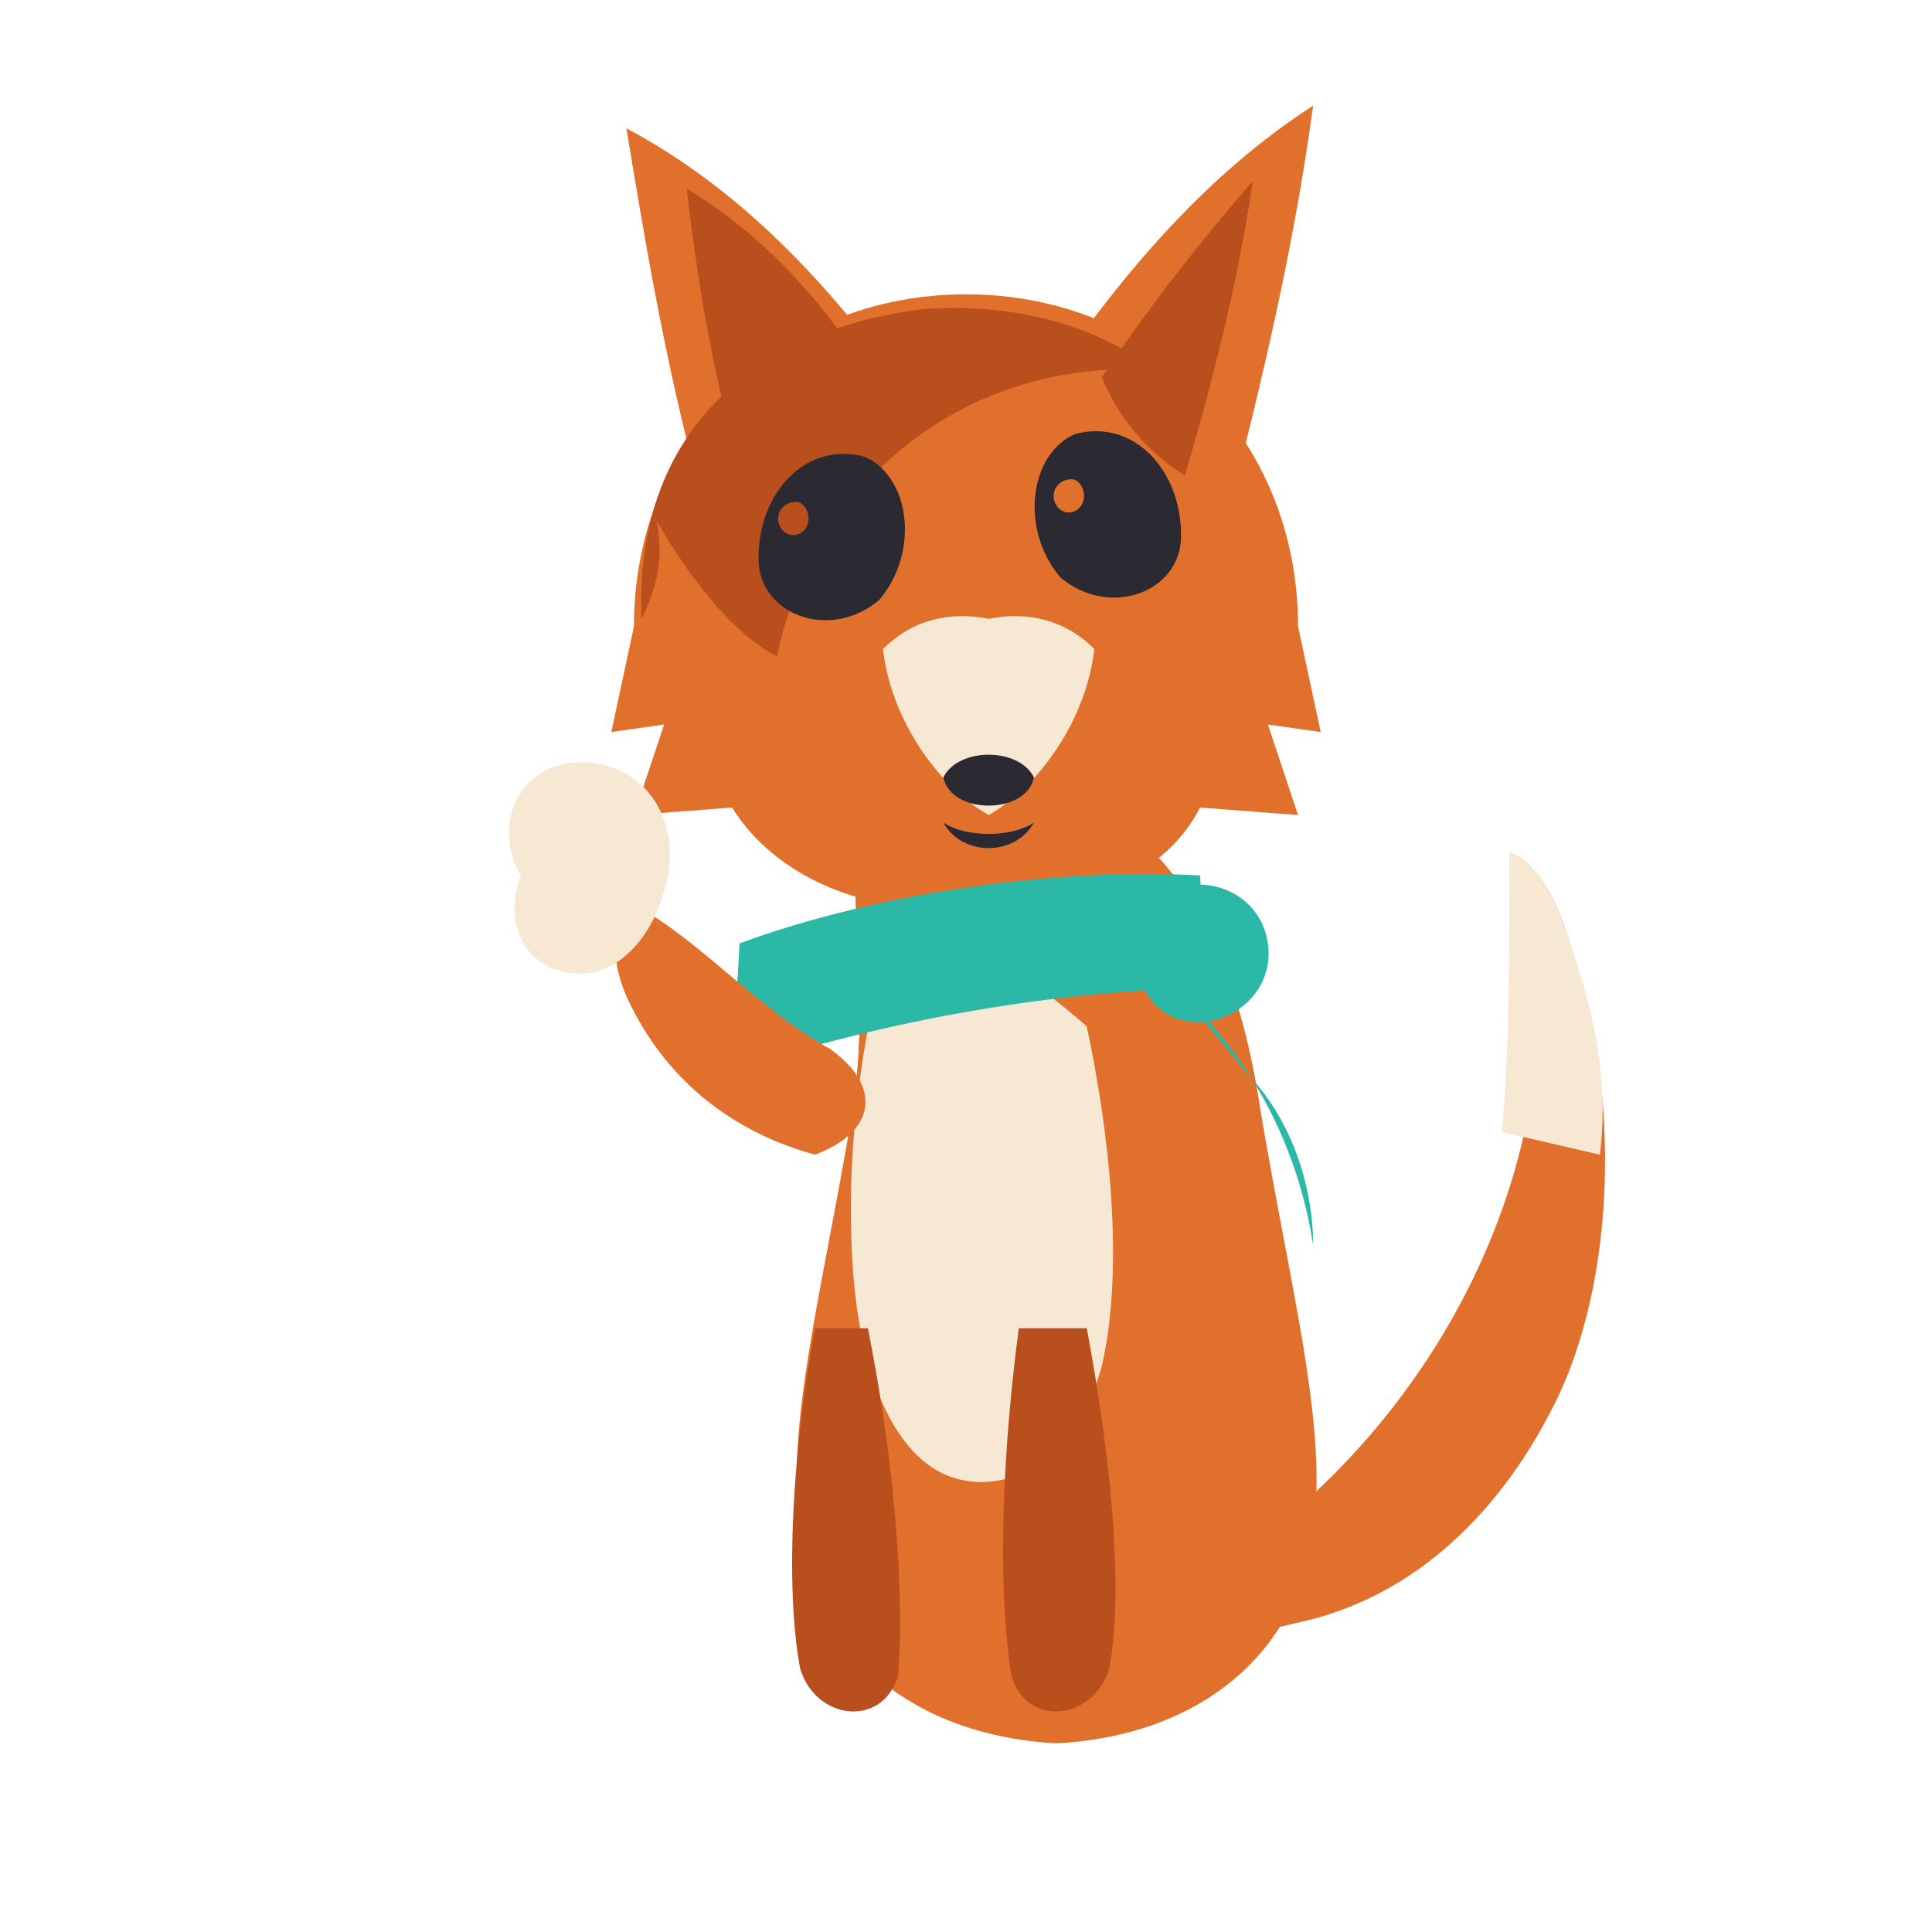
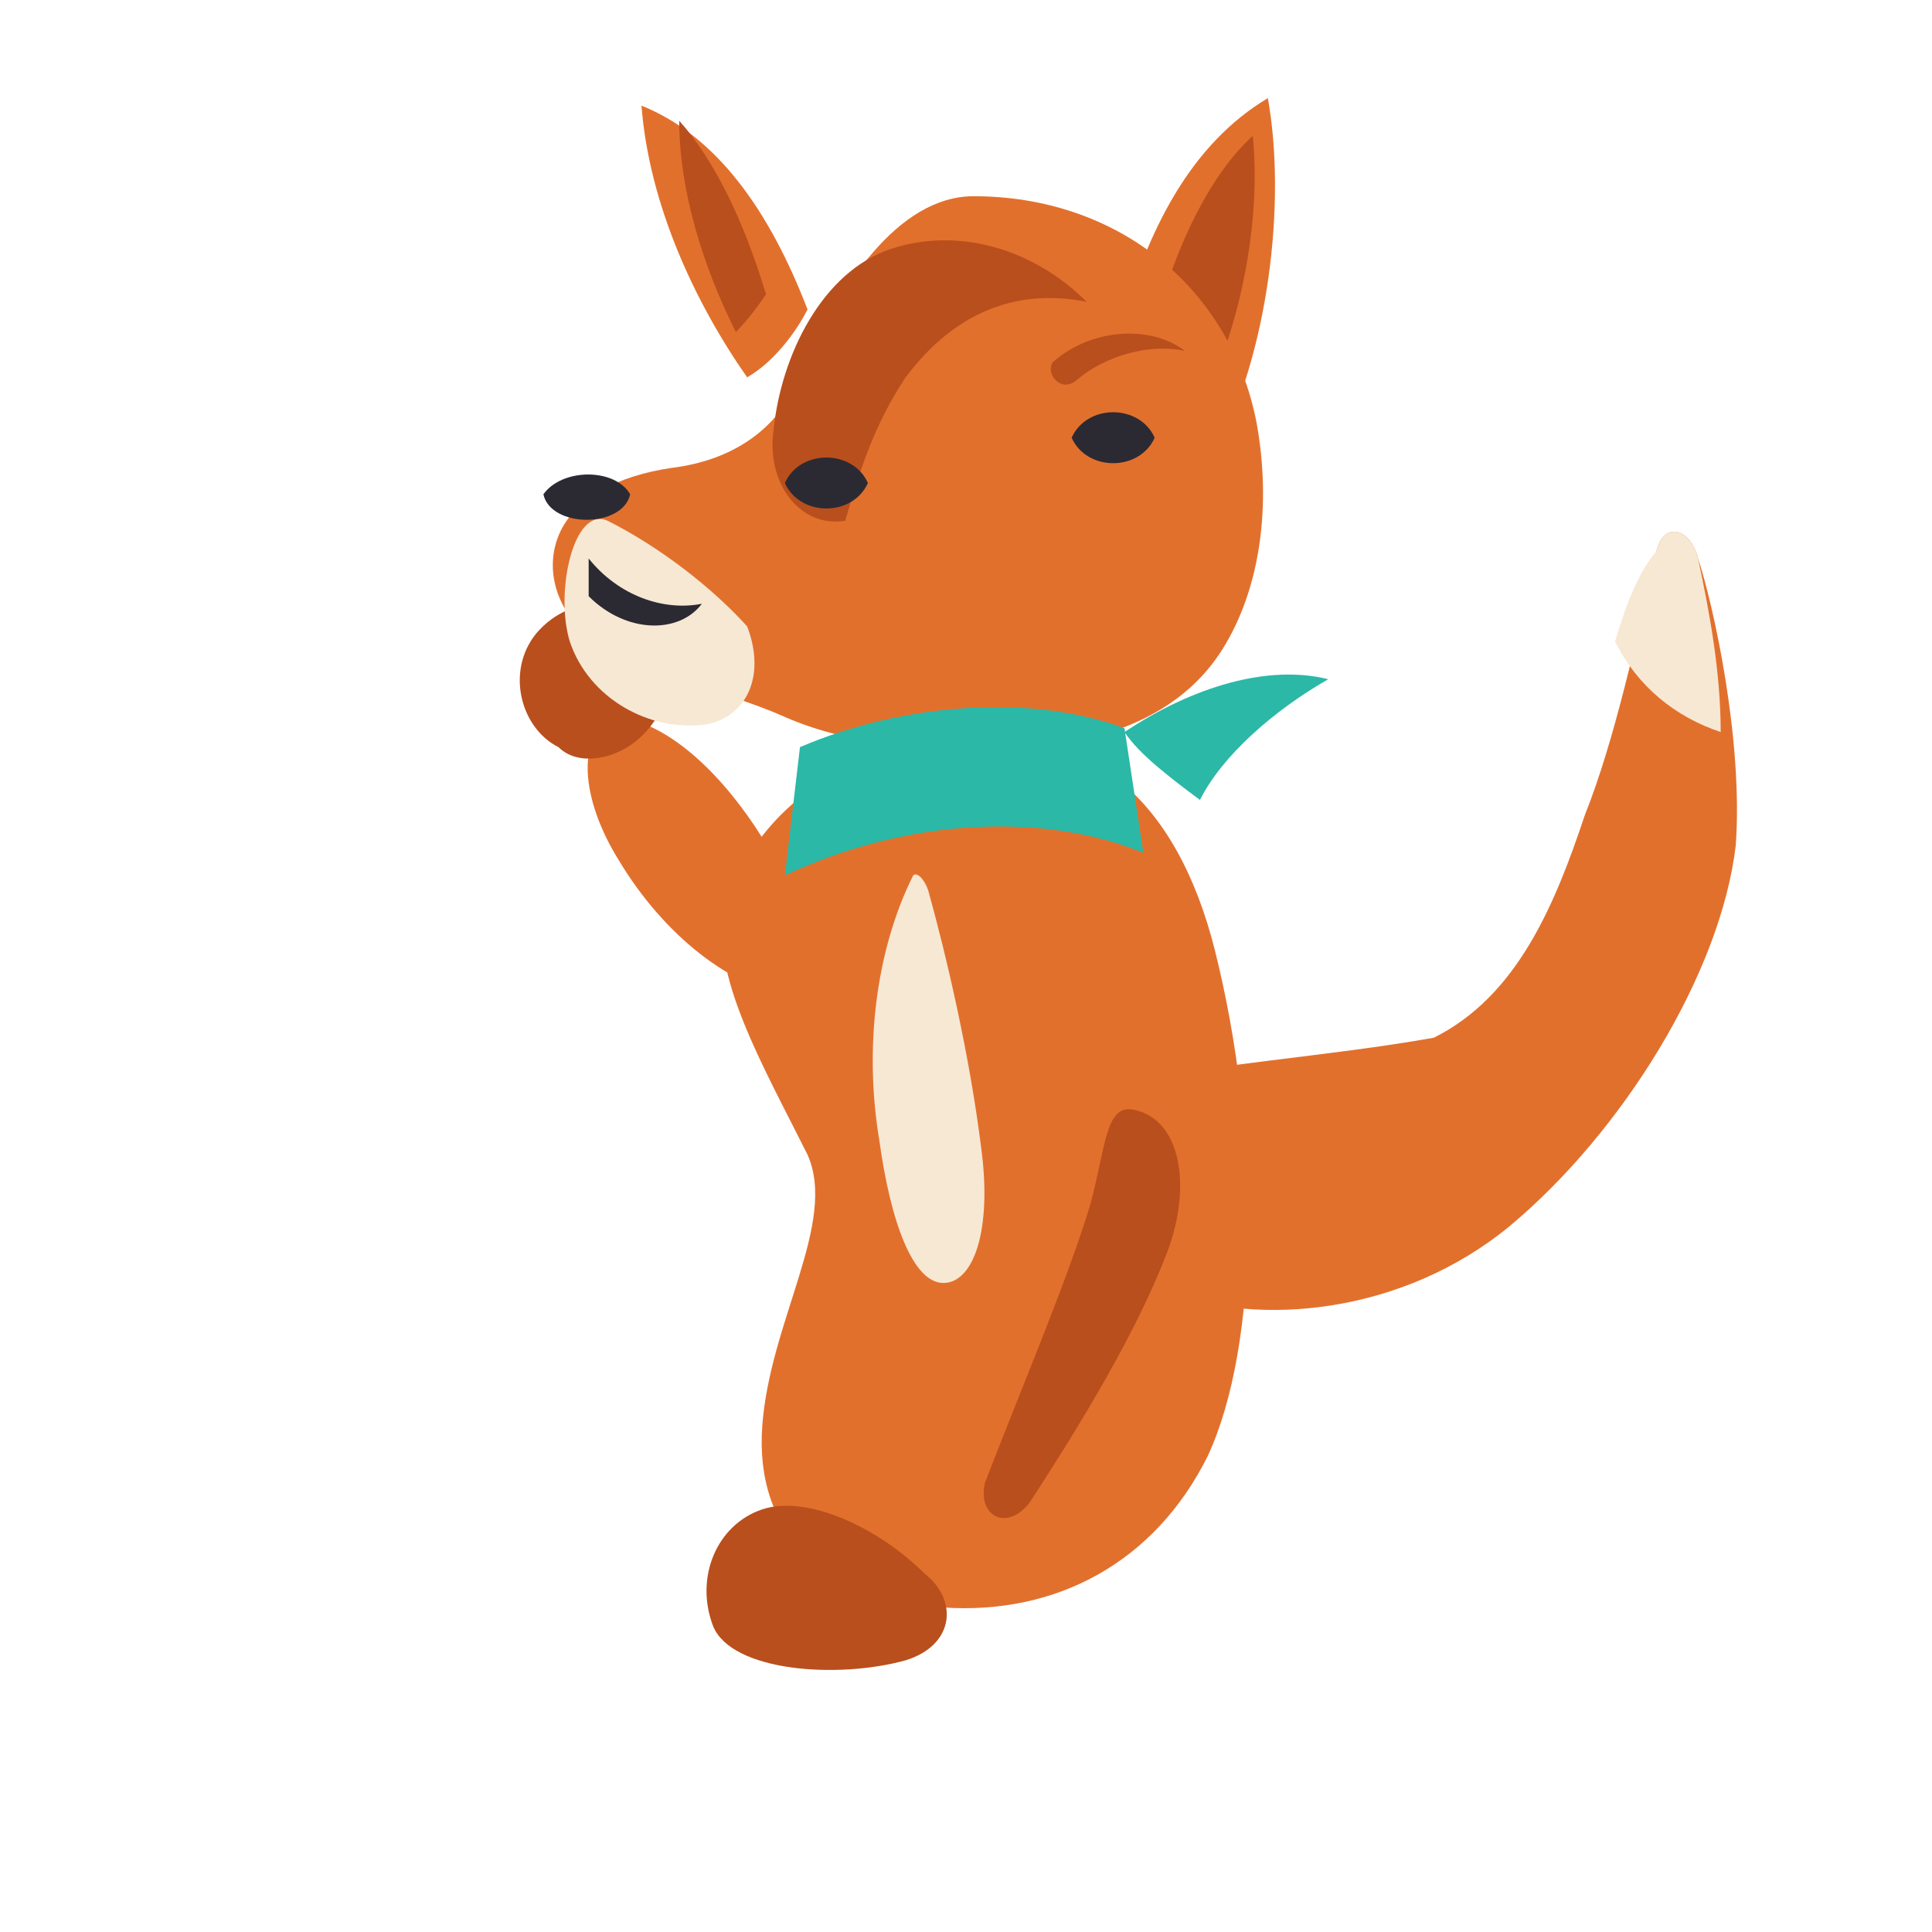
<svg xmlns="http://www.w3.org/2000/svg" viewBox="0 0 512 512" width="512" height="512" role="img" aria-labelledby="title desc">
-   <path id="iskra-a-tail" fill="#E2702D" d="M344,430C372,424 396,404 412,372C428,340 430,290 416,250C412,236 406,228 400,226C408,246 410,272 404,300C396,336 376,370 348,396C324,418 296,432 272,440C296,438 320,436 344,430Z" />
-   <path id="iskra-a-tail-tip" fill="#F7E8D3" d="M400,226C406,228 412,236 416,250C424,272 426,290 424,306L398,300C400,280 400,250 400,226Z" />
-   <path id="iskra-a-body" fill="#E2702D" d="M256,206C302,206 326,240 334,294C342,342 352,378 348,406C344,438 318,460 280,462C242,460 216,438 212,406C208,378 218,342 226,294C234,240 210,206 256,206Z" />
-   <path id="iskra-a-bib" fill="#F7E8D3" d="M236,246C228,276 224,306 226,336C228,366 238,388 254,392C270,396 286,384 292,362C298,336 294,300 288,272C272,258 252,244 236,246Z" />
-   <path id="iskra-a-leg-left" fill="#B94F1D" d="M216,352C210,384 208,420 212,442C216,456 234,458 238,444C240,418 236,382 230,352Z" />
-   <path id="iskra-a-leg-right" fill="#B94F1D" d="M288,352C294,384 298,420 294,442C290,456 272,458 268,444C264,418 266,382 270,352Z" />
-   <path id="iskra-a-head" fill="#E2702D" d="M256,78C306,78 344,116 344,166L350,194L336,192L344,216L318,214C310,230 292,238 274,240C268,244 262,246 256,246C250,246 244,244 238,240C222,238 204,230 194,214L168,216L176,192L162,194L168,166C168,116 206,78 256,78Z" />
-   <path id="iskra-a-ear-left" fill="#E2702D" d="M186,132C176,96 170,58 166,34C196,50 218,74 236,98C222,116 202,130 186,132Z" />
-   <path id="iskra-a-ear-right" fill="#E2702D" d="M280,98C298,72 320,46 348,28C342,72 332,110 324,142C304,132 288,114 280,98Z" />
-   <path id="iskra-a-ear-inner-left" fill="#B94F1D" d="M196,124C188,96 184,68 182,50C202,62 218,80 228,96C218,112 206,122 196,124Z" />
-   <path id="iskra-a-ear-inner-right" fill="#B94F1D" d="M292,100C304,82 318,64 332,48C328,76 320,106 314,126C304,120 296,110 292,100Z" />
-   <path id="iskra-a-fringe" fill="#B94F1D" d="M170,164C168,116 198,88 244,82C268,80 290,86 306,98C272,96 244,110 226,132C214,148 208,162 206,174C194,168 182,152 174,138C176,148 174,156 170,164Z" />
-   <path id="iskra-a-scarf" fill="#2BB8A6" d="M196,250C234,236 282,230 318,232L320,262C284,262 234,270 194,284Z" />
-   <path id="iskra-a-scarf-knot" fill="#2BB8A6" d="M306,238C318,230 334,236 336,250C338,264 324,274 312,270C300,266 296,246 306,238Z" />
-   <path id="iskra-a-scarf-end" fill="#2BB8A6" d="M316,266C332,282 344,304 348,330C348,314 342,296 330,284C324,276 318,270 316,266Z" />
-   <path id="iskra-a-arm" fill="#E2702D" d="M216,306C194,300 176,286 166,264C160,250 164,240 172,242C188,252 202,268 220,278C234,288 232,300 216,306Z" />
-   <path id="iskra-a-paw" fill="#F7E8D3" d="M138,232C130,218 138,202 154,202C170,202 180,216 177,232C174,248 164,258 154,258C140,258 133,246 138,232Z" />
-   <path id="iskra-a-snout" fill="#F7E8D3" d="M234,172C242,164 252,162 262,164C272,162 282,164 290,172C288,190 276,208 262,216C248,208 236,190 234,172Z" />
-   <path id="iskra-a-nose" fill="#2B2A33" d="M250,206C254,198 270,198 274,206C272,216 252,216 250,206Z" />
-   <path id="iskra-a-mouth" fill="#2B2A33" d="M250,218C255,227 269,227 274,218C268,222 256,222 250,218Z" />
-   <path id="iskra-a-eye-left" fill="#2B2A33" fill-rule="evenodd" d="M201,148C201,130 214,117 229,121C241,126 244,146 233,159C220,170 201,163 201,148ZM211,133C207,133 205,137 207,140C209,143 213,142 214,139C215,136 213,133 211,133Z" />
-   <path id="iskra-a-eye-right" fill="#2B2A33" fill-rule="evenodd" d="M313,142C313,124 300,111 285,115C273,120 270,140 281,153C294,164 313,157 313,142ZM284,127C280,127 278,131 280,134C282,137 286,136 287,133C288,130 286,127 284,127Z" />
+   <path id="iskra-a-ear-far" fill="#E2702D" d="M214,82C204,56 190,36 170,28C172,54 184,80 198,100C205,96 211,88 214,82Z" />
+   <path id="iskra-a-ear-far-inner" fill="#B94F1D" d="M203,78C197,58 189,42 180,32C180,50 186,70 195,88C198,85 201,81 203,78Z" />
+   <path id="iskra-a-ear-near" fill="#E2702D" d="M296,90C304,60 316,38 336,26C341,54 336,94 322,120C310,118 297,106 296,90Z" />
+   <path id="iskra-a-ear-near-inner" fill="#B94F1D" d="M306,86C312,64 321,46 332,36C334,56 330,82 320,104C314,100 309,93 306,86Z" />
+   <path id="iskra-a-tail" fill="#E2702D" d="M292,288C320,282 352,280 380,275C402,264 412,240 420,216C428,196 434,168 439,146C441,138 448,140 450,148C454,160 462,196 460,224C456,258 430,300 400,325C372,348 334,352 308,342C300,338 288,300 292,288Z" />
+   <path id="iskra-a-tail-tip" fill="#F7E8D3" d="M439,146C441,138 448,140 450,148C453,162 456,178 456,194C444,190 434,182 428,170C431,160 434,152 439,146Z" />
+   <path id="iskra-a-body" fill="#E2702D" d="M252,198C226,198 202,212 192,240C188,258 202,282 214,306C222,324 204,350 202,378C200,406 218,424 250,426C280,428 306,414 320,386C334,356 334,300 322,252C312,212 288,190 252,198Z" />
+   <path id="iskra-a-hindleg" fill="#B94F1D" d="M300,294C312,296 316,312 310,330C302,352 286,378 273,398C267,406 259,402 261,393C271,367 283,339 289,319C293,304 293,293 300,294Z" />
+   <path id="iskra-a-chest" fill="#F7E8D3" d="M242,232C232,252 229,278 233,302C236,324 242,340 250,340C258,340 263,326 260,304C257,280 251,254 246,236C245,233 243,231 242,232Z" />
+   <path id="iskra-a-hindpaw" fill="#B94F1D" d="M202,400C190,404 184,418 189,431C194,443 222,445 240,440C253,436 254,424 245,417C233,405 214,396 202,400Z" />
+   <path id="iskra-a-foreleg" fill="#E2702D" d="M210,264C194,262 176,248 164,228C154,212 152,194 164,190C178,192 192,206 202,222C212,240 222,262 210,264Z" />
+   <path id="iskra-a-paw" fill="#B94F1D" d="M148,198C138,193 134,178 142,168C152,156 170,158 176,170C181,181 174,196 162,200C156,202 151,201 148,198Z" />
+   <path id="iskra-a-head" fill="#E2702D" d="M258,52C296,52 326,76 333,112C337,134 334,156 324,172C314,188 296,196 274,198C252,200 226,198 208,190C190,182 172,180 160,172C148,164 144,152 148,142C152,132 164,126 178,124C194,122 206,114 212,100C222,76 238,52 258,52Z" />
+   <path id="iskra-a-fringe" fill="#B94F1D" d="M236,66C254,60 274,66 288,80C268,76 252,84 240,100C232,112 228,124 224,138C212,140 203,128 205,114C207,94 218,72 236,66Z" />
+   <path id="iskra-a-muzzle" fill="#F7E8D3" d="M161,138C175,145 189,156 198,166C203,179 198,190 187,192C172,194 156,185 151,170C147,157 152,134 161,138Z" />
+   <path id="iskra-a-nose" fill="#2B2A33" d="M144,131C149,124 163,124 167,131C165,140 146,140 144,131Z" />
+   <path id="iskra-a-mouth" fill="#2B2A33" d="M156,148C164,158 176,162 186,160C180,168 166,168 156,158Z" />
+   <path id="iskra-a-eye-far" fill="#2B2A33" d="M208,128C212,119 226,119 230,128C226,137 212,137 208,128Z" />
+   <path id="iskra-a-eye-near" fill="#2B2A33" d="M284,116C288,107 302,107 306,116C302,125 288,125 284,116Z" />
+   <path id="iskra-a-brow" fill="#B94F1D" d="M279,96C289,87 305,86 314,93C305,91 293,94 285,101C281,104 277,99 279,96Z" />
+   <path id="iskra-a-scarf" fill="#2BB8A6" d="M212,198C240,186 274,184 298,193L303,226C276,215 240,217 208,232Z" />
+   <path id="iskra-a-scarf-end" fill="#2BB8A6" d="M298,194C316,182 336,176 352,180C338,188 324,200 318,212C310,206 302,200 298,194Z" />
</svg>
